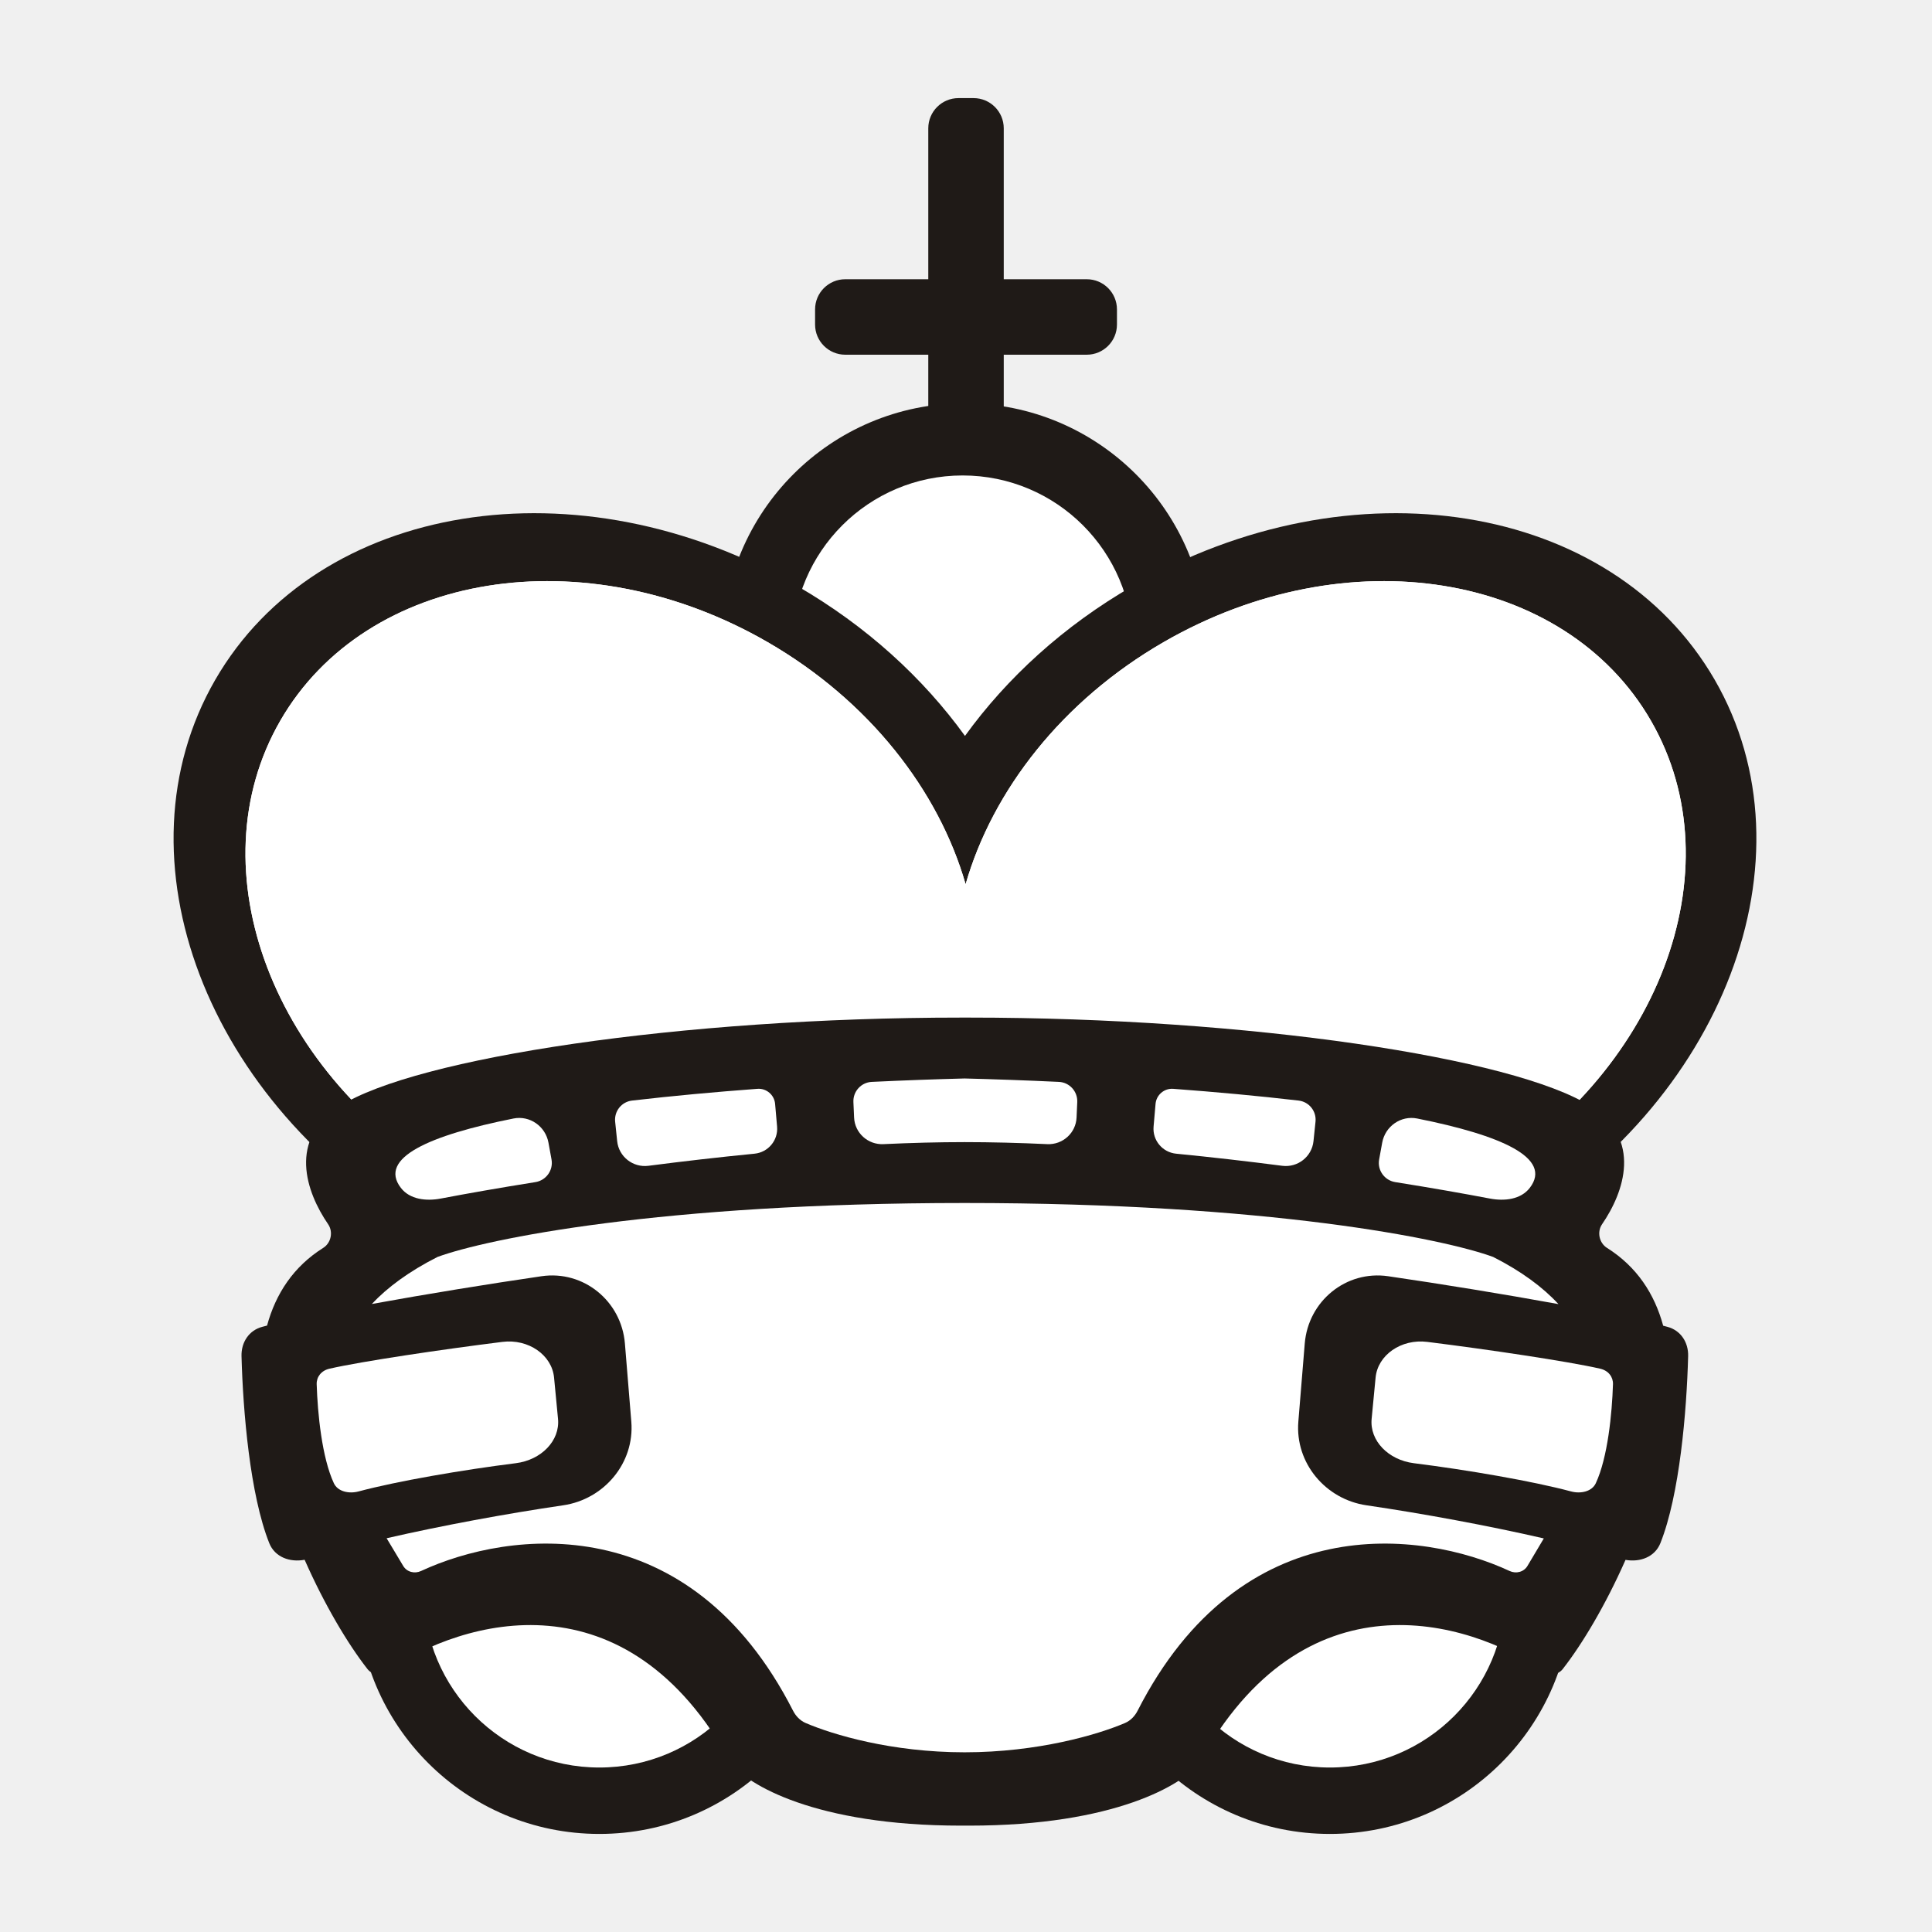
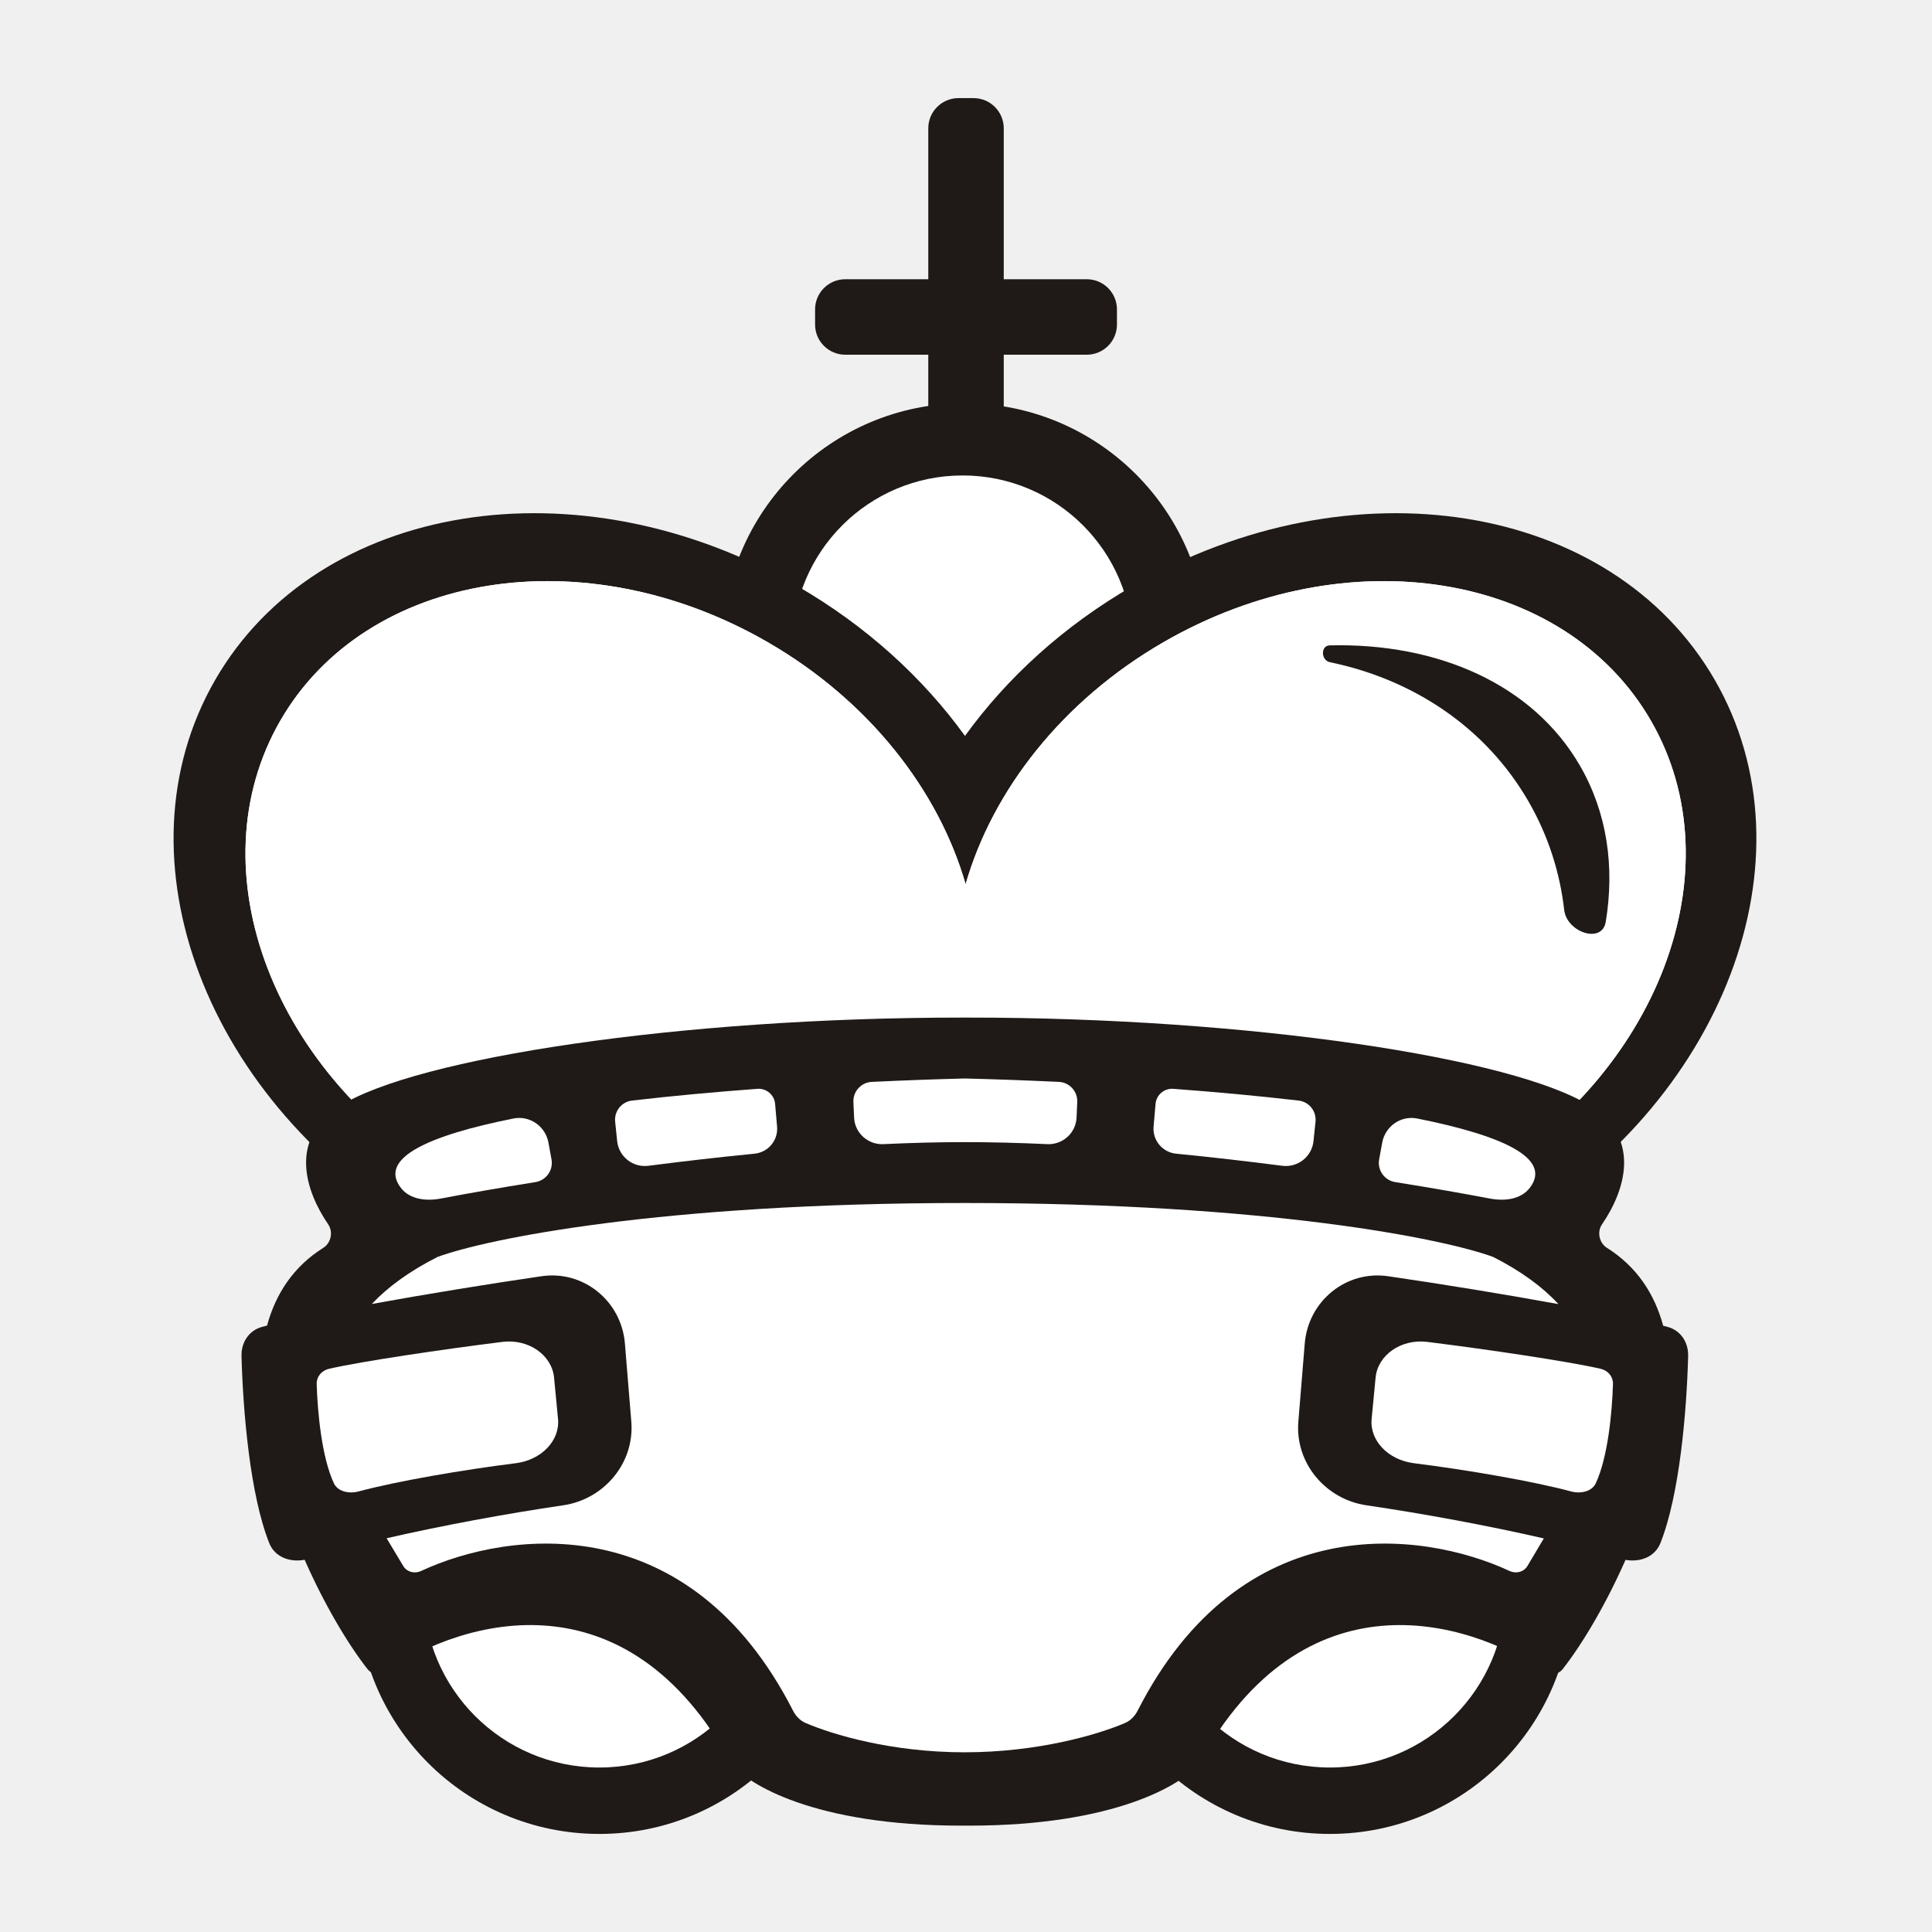
<svg xmlns="http://www.w3.org/2000/svg" width="512" height="512" viewBox="0 0 512 512" fill="none">
  <path d="M254.005 26C249.587 26 246.005 29.582 246.005 34V74.001H224.004C219.586 74.001 216.004 77.583 216.004 82.001V86.001C216.004 90.42 219.586 94.002 224.004 94.002H246.005V118.002C246.005 122.421 249.587 126.002 254.005 126.002H258.005C262.423 126.002 266.005 122.421 266.005 118.002V94.002H288.006C292.424 94.002 296.006 90.42 296.006 86.001V82.001C296.006 77.583 292.424 74.001 288.006 74.001H266.005V34C266.005 29.582 262.423 26 258.005 26H254.005Z" fill="#1F1A17" />
  <circle cx="255.638" cy="171.037" r="64.168" fill="#1F1A17" />
  <circle cx="255.105" cy="171.103" r="45.101" fill="white" />
  <path fill-rule="evenodd" clip-rule="evenodd" d="M255.73 316.343C223.685 350.482 163.831 355.713 112.645 326.161C54.697 292.704 29.802 227.336 57.041 180.157C84.28 132.978 153.338 121.854 211.286 155.31C229.605 165.886 244.62 179.652 255.73 195.024C266.84 179.652 281.855 165.886 300.174 155.31C358.122 121.854 427.18 132.978 454.419 180.157C481.658 227.336 456.763 292.704 398.815 326.161C347.629 355.713 287.775 350.482 255.73 316.343Z" fill="#1F1A17" />
  <path fill-rule="evenodd" clip-rule="evenodd" d="M120.844 313.195C169.356 341.203 227.168 331.89 249.971 292.394C252.459 288.085 254.428 283.594 255.897 278.976C257.367 283.594 259.335 288.085 261.824 292.394C284.627 331.89 342.439 341.203 390.951 313.195C439.462 285.187 460.303 230.463 437.5 190.967C414.697 151.471 356.885 142.158 308.373 170.166C281.444 185.714 263.041 209.494 255.897 234.331C248.754 209.494 230.351 185.714 203.421 170.166C154.91 142.158 97.097 151.471 74.294 190.967C51.491 230.463 72.332 285.187 120.844 313.195Z" fill="white" />
  <path fill-rule="evenodd" clip-rule="evenodd" d="M120.844 313.195C169.356 341.203 227.168 331.89 249.971 292.394C252.459 288.085 254.428 283.594 255.897 278.976C257.367 283.594 259.335 288.085 261.824 292.394C284.627 331.89 342.439 341.203 390.951 313.195C439.462 285.187 460.303 230.463 437.5 190.967C414.697 151.471 356.885 142.158 308.373 170.166C281.444 185.714 263.041 209.494 255.897 234.331C248.754 209.494 230.351 185.714 203.421 170.166C154.91 142.158 97.097 151.471 74.294 190.967C51.491 230.463 72.332 285.187 120.844 313.195Z" fill="white" />
  <circle cx="352.44" cy="421.843" r="64.168" fill="#1F1A17" />
  <circle cx="352.44" cy="421.843" r="46.568" fill="white" />
  <circle cx="158.836" cy="421.843" r="64.168" fill="#1F1A17" />
  <circle cx="158.836" cy="421.843" r="46.568" fill="white" />
  <path d="M90.023 293.14C76.276 301.888 81.076 315.872 86.956 324.43C88.355 326.467 87.739 329.392 85.648 330.707C77.743 335.679 73.068 342.869 70.772 351.292C70.32 351.407 69.887 351.52 69.472 351.631C65.963 352.568 63.907 355.748 64.004 359.379C64.394 374.015 66.25 396.142 71.359 408.954C72.844 412.676 76.847 414.092 80.728 413.356C85.984 425.265 92.162 435.646 97.387 442.321C98.571 443.834 100.725 444.043 102.315 442.965C122.955 428.973 166.056 416.6 193.793 467.31C197.948 472.811 215.94 483.811 254.661 483.811H256.861C295.582 483.811 313.573 472.811 317.729 467.31C345.465 416.6 388.566 428.973 409.206 442.965C410.796 444.043 412.938 443.849 414.123 442.337C419.347 435.666 425.525 425.288 430.783 413.38C434.623 414.06 438.552 412.634 440.02 408.954C445.129 396.142 446.986 374.015 447.375 359.379C447.472 355.748 445.416 352.568 441.908 351.631C441.539 351.533 441.157 351.433 440.76 351.331C438.469 342.895 433.795 335.694 425.885 330.714C423.794 329.398 423.167 326.467 424.566 324.43C430.446 315.872 435.246 301.888 421.498 293.14C401.331 280.306 330.929 269.672 256.861 269.672H254.661C180.592 269.672 110.191 280.306 90.023 293.14Z" fill="#1F1A17" />
  <path d="M255.639 285.806C248.103 285.998 239.778 286.296 231.026 286.711C228.21 286.845 226.038 289.236 226.162 292.053L226.344 296.165C226.524 300.257 230.02 303.402 234.111 303.21C241.45 302.865 248.668 302.673 255.639 302.673C262.61 302.673 270.195 302.865 277.533 303.21C281.624 303.402 285.121 300.257 285.301 296.165L285.482 292.053C285.606 289.236 283.435 286.845 280.618 286.711C271.866 286.296 263.175 285.998 255.639 285.806Z" fill="white" />
  <path d="M163.555 302.409L163.022 297.265C162.734 294.488 164.719 291.987 167.492 291.664C178.177 290.419 189.468 289.388 200.72 288.549C203.116 288.37 205.204 290.155 205.412 292.548L205.935 298.569C206.25 302.194 203.571 305.387 199.95 305.741C190.366 306.679 180.906 307.775 171.848 308.946C167.738 309.478 163.983 306.531 163.555 302.409Z" fill="white" />
  <path d="M106.224 314.783C100.162 306.863 113.801 300.859 136.072 296.417C140.405 295.552 144.555 298.47 145.347 302.816L146.157 307.264C146.675 310.107 144.744 312.816 141.89 313.271C132.206 314.815 123.663 316.322 116.801 317.63C112.957 318.362 108.602 317.89 106.224 314.783Z" fill="white" />
  <path d="M348.623 297.265L348.089 302.409C347.662 306.531 343.907 309.478 339.797 308.946C330.738 307.775 321.279 306.679 311.694 305.741C308.073 305.387 305.395 302.194 305.71 298.569L306.232 292.548C306.44 290.155 308.529 288.37 310.924 288.549C322.176 289.388 333.468 290.419 344.152 291.664C346.926 291.987 348.911 294.488 348.623 297.265Z" fill="white" />
  <path d="M405.421 314.783C411.483 306.863 397.843 300.859 375.573 296.417C371.24 295.552 367.09 298.47 366.298 302.816L365.487 307.264C364.969 310.107 366.901 312.816 369.755 313.271C379.438 314.815 387.982 316.322 394.843 317.63C398.688 318.362 403.042 317.89 405.421 314.783Z" fill="white" />
  <path d="M210.16 453.344C182.712 399.544 134.984 405.459 111.587 416.328C109.868 417.127 107.809 416.61 106.847 414.976C106.149 413.792 105.391 412.535 104.595 411.213C103.907 410.072 103.19 408.883 102.458 407.651C117.158 404.274 134.313 401.11 149.254 398.92C160.114 397.328 168.201 387.689 167.304 376.749L165.608 356.05C164.686 344.805 154.668 336.585 143.503 338.213C129.499 340.256 112.954 342.945 98.538 345.571C102.692 341.147 108.371 336.948 115.936 333.107C128.892 328.34 174.97 318.807 255.639 318.807C336.307 318.807 382.753 328.34 395.709 333.107C403.244 336.934 408.886 341.145 413.002 345.6C398.548 342.965 381.932 340.263 367.876 338.213C356.711 336.585 346.693 344.805 345.772 356.05L344.075 376.749C343.178 387.689 351.265 397.328 362.126 398.92C377.136 401.12 394.38 404.304 409.126 407.698C408.274 409.149 407.442 410.54 406.652 411.862L406.65 411.864L406.649 411.866C406 412.951 405.379 413.989 404.798 414.976C403.836 416.61 401.777 417.127 400.058 416.328C376.66 405.459 328.932 399.544 301.484 453.344C300.759 454.765 299.617 455.98 298.15 456.61C290.949 459.7 275.021 464.377 255.639 464.377C236.257 464.377 220.695 459.7 213.494 456.61C212.028 455.98 210.886 454.765 210.16 453.344Z" fill="white" />
  <path d="M88.478 393.075C85.314 386.291 84.165 374.573 83.924 366.822C83.864 364.9 85.137 363.216 87.309 362.72C95.898 360.757 117.187 357.605 133.145 355.614C140.058 354.752 146.26 359.105 146.831 365.06L147.881 376.021C148.436 381.814 143.43 386.919 136.705 387.762C122.588 389.532 105.278 392.504 95.048 395.241C92.426 395.943 89.496 395.258 88.478 393.075Z" fill="white" />
  <path d="M422.901 393.075C426.065 386.291 427.214 374.573 427.455 366.822C427.515 364.9 426.242 363.216 424.07 362.72C415.481 360.757 394.192 357.605 378.234 355.614C371.322 354.752 365.119 359.105 364.548 365.06L363.498 376.021C362.943 381.814 367.95 386.919 374.674 387.762C388.791 389.532 406.102 392.504 416.331 395.241C418.953 395.943 421.883 395.258 422.901 393.075Z" fill="white" />
+   <path d="M414.529 241.147C415.208 247.075 424.557 250.218 425.532 244.331C427.948 229.74 425.917 215.404 418.732 202.959C406.245 181.331 381.026 170.329 352.372 171.032C349.942 171.091 350.052 174.995 352.432 175.488C374.421 180.035 393.692 192.684 405.06 212.374C410.286 221.425 413.388 231.178 414.529 241.147Z" fill="#1F1A17" />
</svg>
